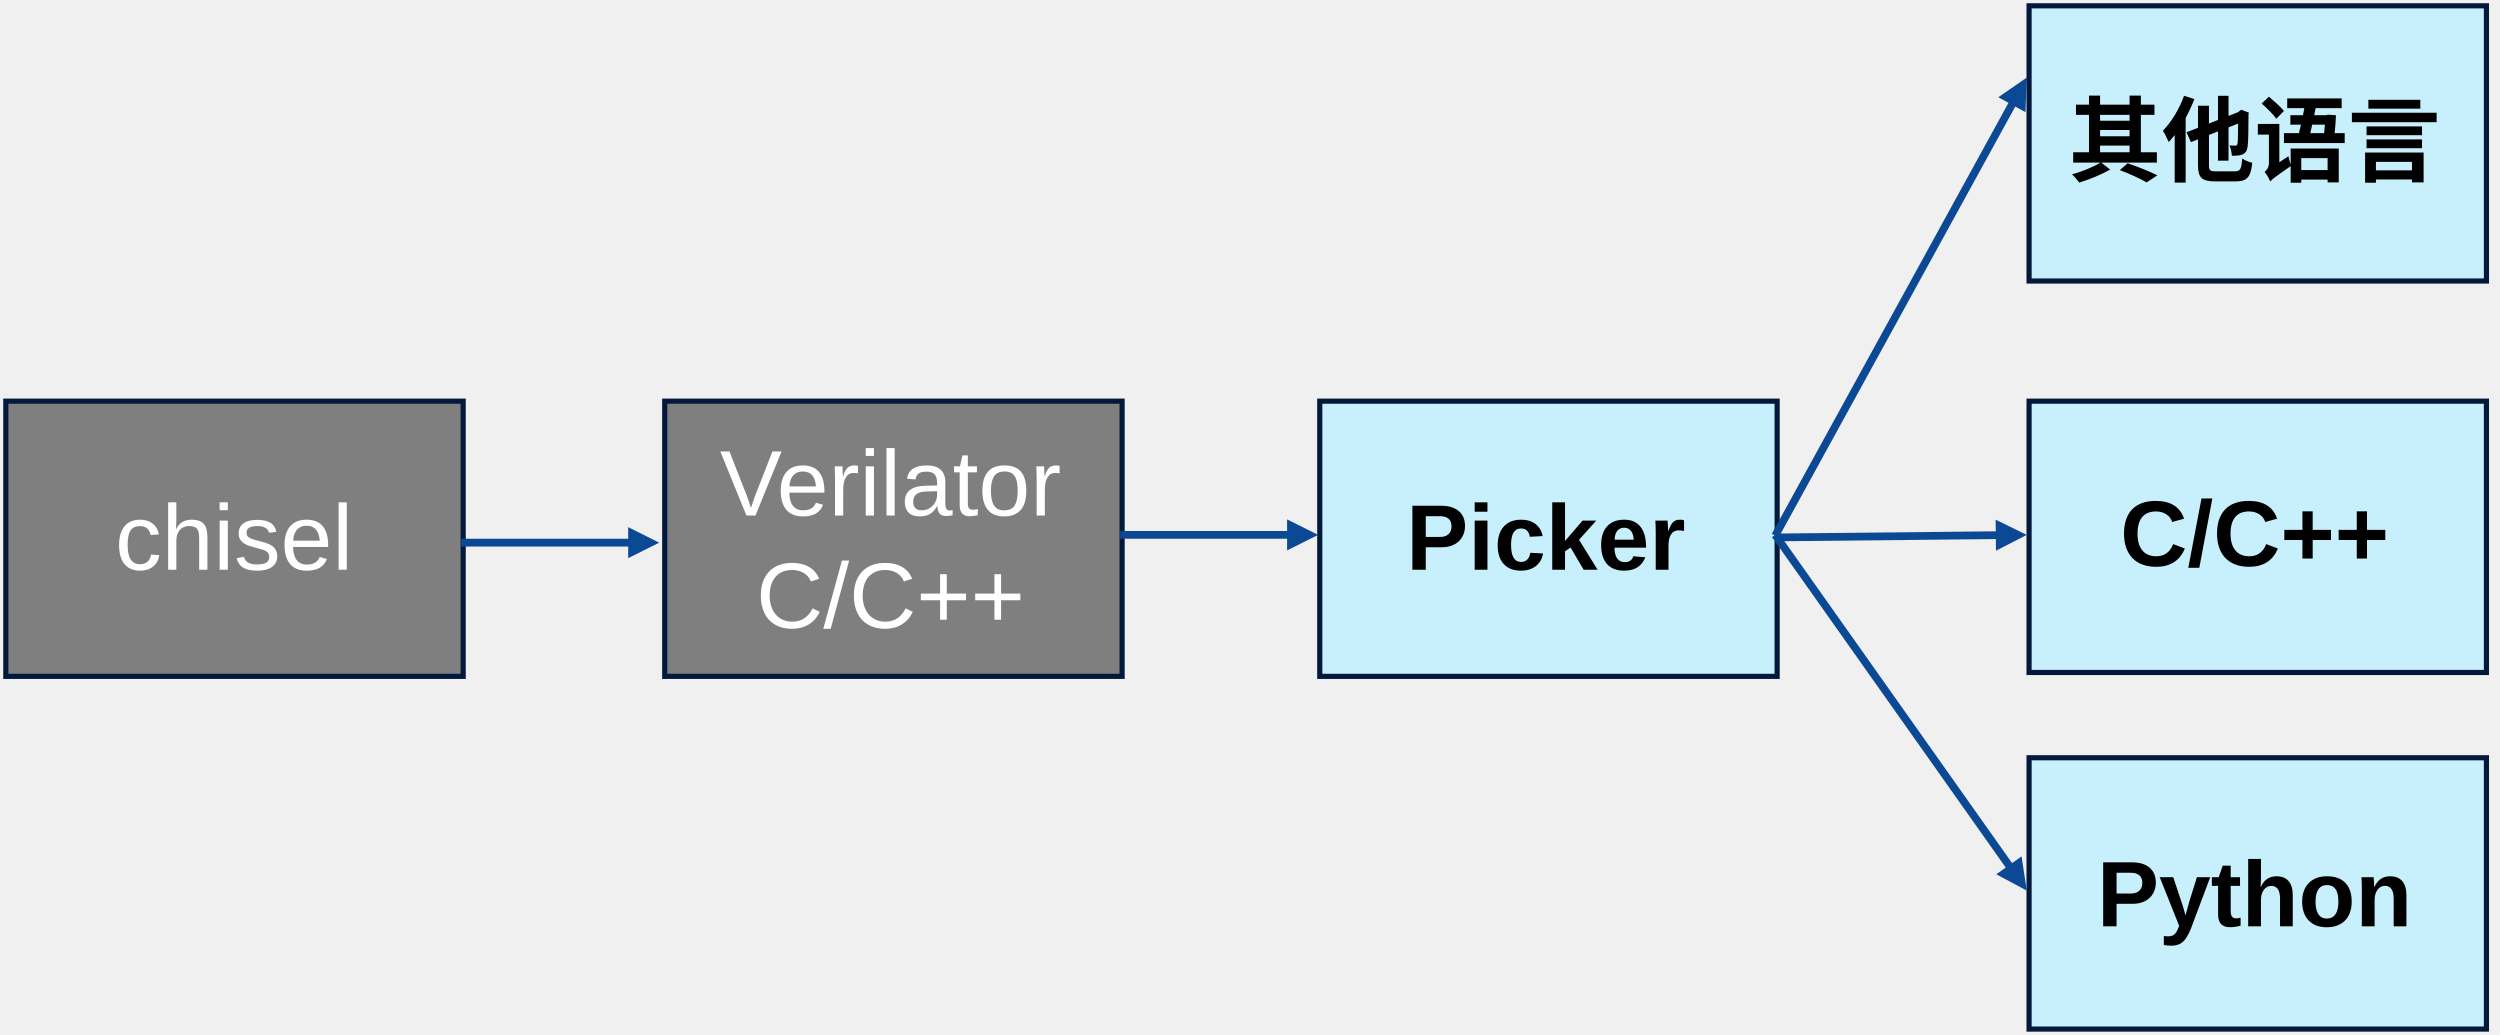
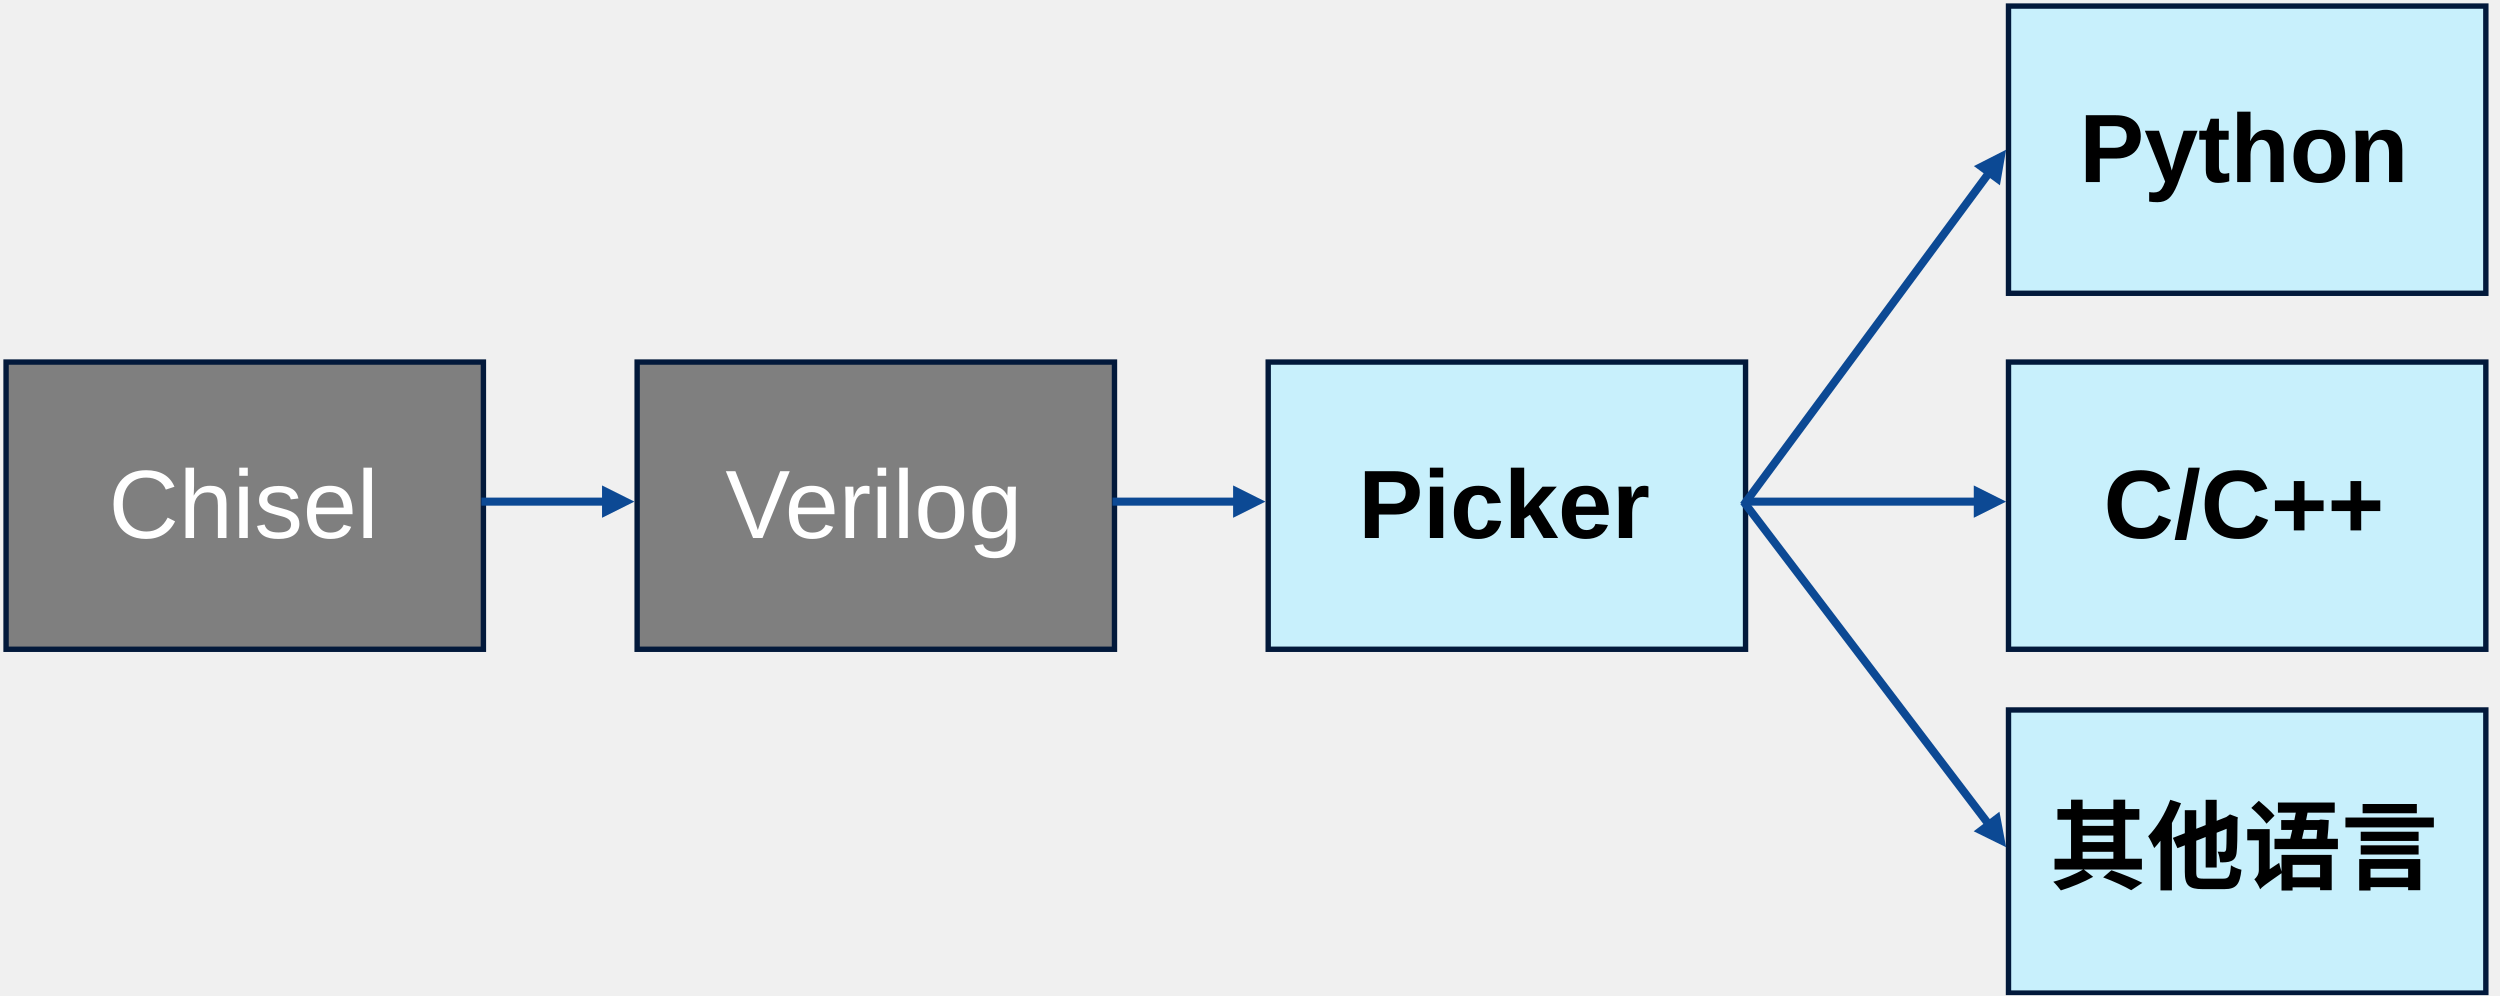
- <svg xmlns="http://www.w3.org/2000/svg" width="645" height="267" overflow="hidden">
-   <defs>
-     <clipPath id="clip0">
-       <rect x="-96" y="402" width="645" height="267" />
-     </clipPath>
-   </defs>
-   <g clip-path="url(#clip0)" transform="translate(96 -402)">
-     <rect x="75.5" y="505.5" width="118" height="71" stroke="#02193B" stroke-width="1.333" stroke-miterlimit="8" fill="#7F7F7F" />
-     <text fill="#FFFFFF" font-family="Arial,Arial_MSFontService,sans-serif" font-weight="400" font-size="24" transform="translate(89.7353 535)">Verilator</text>
-     <text fill="#FFFFFF" font-family="Arial,Arial_MSFontService,sans-serif" font-weight="400" font-size="24" transform="translate(99.0753 564)">C/C++</text>
+ <svg xmlns="http://www.w3.org/2000/svg" width="618" height="246" overflow="hidden">
+   <g transform="translate(69 -416)">
+     <rect x="88.5" y="505.5" width="118" height="71" stroke="#02193B" stroke-width="1.333" stroke-miterlimit="8" fill="#7F7F7F" />
+     <text fill="#FFFFFF" font-family="Arial,Arial_MSFontService,sans-serif" font-weight="400" font-size="24" transform="translate(110.318 549)">Verilog</text>
    <rect x="244.5" y="505.5" width="118" height="71" stroke="#02193B" stroke-width="1.333" stroke-miterlimit="8" fill="#C8F0FC" />
    <text font-family="Arial,Arial_MSFontService,sans-serif" font-weight="700" font-size="24" transform="translate(266.786 549)">Picker</text>
-     <rect x="427.5" y="505.5" width="118" height="70" stroke="#02193B" stroke-width="1.333" stroke-miterlimit="8" fill="#C8F0FC" />
-     <text font-family="Arial,Arial_MSFontService,sans-serif" font-weight="700" font-size="24" transform="translate(451.012 548)">C/C++</text>
-     <rect x="427.5" y="597.5" width="118" height="70" stroke="#02193B" stroke-width="1.333" stroke-miterlimit="8" fill="#C8F0FC" />
-     <text font-family="Arial,Arial_MSFontService,sans-serif" font-weight="700" font-size="24" transform="translate(445.012 641)">Python</text>
-     <path d="M193 539 237.405 539 237.405 541 193 541ZM236.072 536 244.072 540 236.072 544Z" fill="#0C4994" />
-     <path d="M0.877-0.481 62.584 111.875 60.831 112.838-0.877 0.481ZM64.572 109.262 64.917 118.2 57.56 113.113Z" fill="#0C4994" transform="matrix(1 0 0 -1 362 540.2)" />
-     <path d="M0.01-1 58.261-0.41 58.24 1.59-0.01 1ZM56.958-3.423 64.917 0.658 56.877 4.576Z" fill="#0C4994" transform="matrix(1 0 0 -1 362 540.658)" />
-     <path d="M362.816 539.423 423.884 625.764 422.251 626.919 361.184 540.577ZM425.563 622.944 426.917 631.785 419.032 627.563Z" fill="#0C4994" />
-     <rect x="-94.5" y="505.5" width="118" height="71" stroke="#02193B" stroke-width="1.333" stroke-miterlimit="8" fill="#7F7F7F" />
-     <text fill="#FFFFFF" font-family="Arial,Arial_MSFontService,sans-serif" font-weight="400" font-size="24" transform="translate(-66.2868 549)">chisel</text>
-     <rect x="427.5" y="403.5" width="118" height="71" stroke="#02193B" stroke-width="1.333" stroke-miterlimit="8" fill="#C8F0FC" />
-     <text font-family="Microsoft YaHei,Microsoft YaHei_MSFontService,sans-serif" font-weight="700" font-size="24" transform="translate(437.679 447)">其他语言</text>
-     <path d="M23 541 67.405 541 67.405 543 23 543ZM66.072 538 74.072 542 66.072 546Z" fill="#0C4994" />
+     <rect x="427.5" y="417.5" width="118" height="71" stroke="#02193B" stroke-width="1.333" stroke-miterlimit="8" fill="#C8F0FC" />
+     <text font-family="Arial,Arial_MSFontService,sans-serif" font-weight="700" font-size="24" transform="translate(445.012 461)">Python</text>
+     <rect x="427.5" y="505.5" width="118" height="71" stroke="#02193B" stroke-width="1.333" stroke-miterlimit="8" fill="#C8F0FC" />
+     <text font-family="Arial,Arial_MSFontService,sans-serif" font-weight="700" font-size="24" transform="translate(451.012 549)">C/C++</text>
+     <rect x="427.5" y="591.5" width="118" height="70" stroke="#02193B" stroke-width="1.333" stroke-miterlimit="8" fill="#C8F0FC" />
+     <text font-family="Microsoft YaHei,Microsoft YaHei_MSFontService,sans-serif" font-weight="700" font-size="24" transform="translate(437.679 634)">其他语言</text>
+     <path d="M206 539 237.156 539 237.156 541 206 541ZM235.823 536 243.823 540 235.823 544Z" fill="#0C4994" />
+     <path d="M0.804-0.594 61.76 81.902 60.151 83.09-0.804 0.594ZM63.38 79.046 64.917 87.858 56.946 83.801Z" fill="#0C4994" transform="matrix(1 0 0 -1 362 540.858)" />
+     <path d="M362 539 420.25 539 420.25 541 362 541ZM418.917 536 426.917 540 418.917 544Z" fill="#0C4994" />
+     <path d="M362.796 539.395 423.68 619.53 422.088 620.74 361.204 540.605ZM425.262 616.653 426.917 625.443 418.892 621.493Z" fill="#0C4994" />
+     <rect x="-67.5" y="505.5" width="118" height="71" stroke="#02193B" stroke-width="1.333" stroke-miterlimit="8" fill="#7F7F7F" />
+     <text fill="#FFFFFF" font-family="Arial,Arial_MSFontService,sans-serif" font-weight="400" font-size="24" transform="translate(-42.1439 549)">Chisel</text>
+     <path d="M50 539 81.156 539 81.156 541 50 541ZM79.823 536 87.823 540 79.823 544Z" fill="#0C4994" />
  </g>
</svg>
